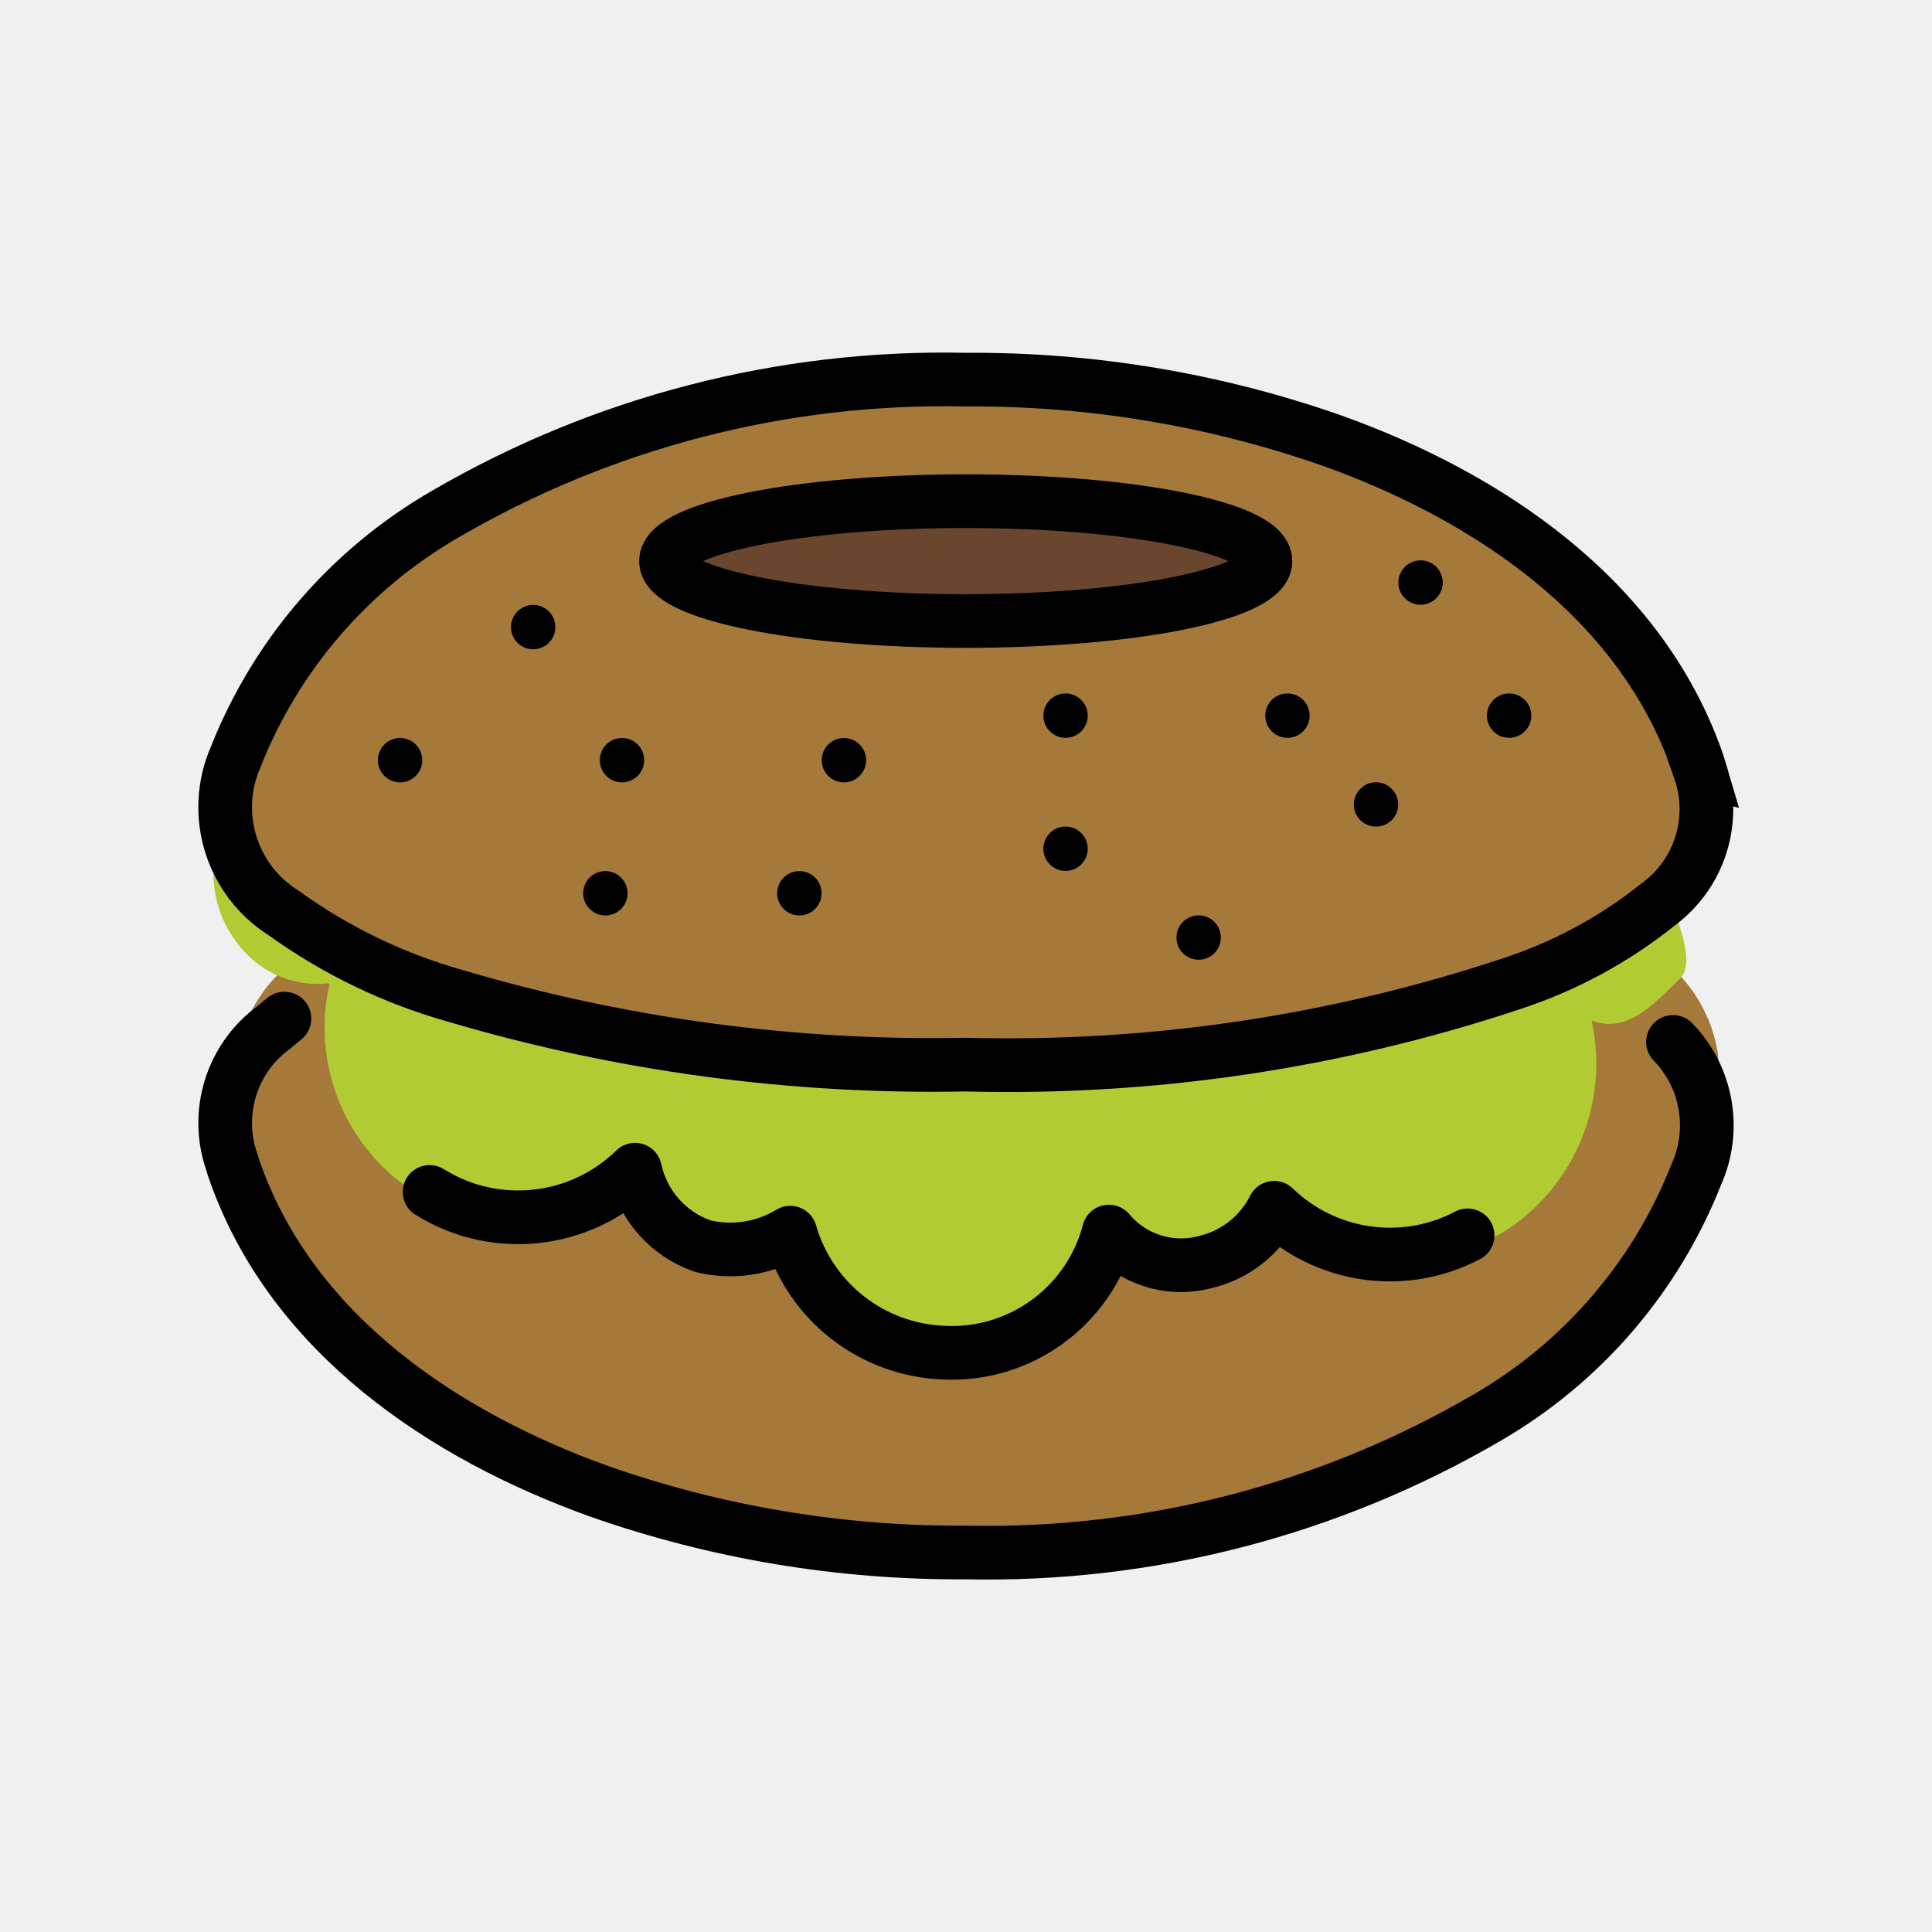
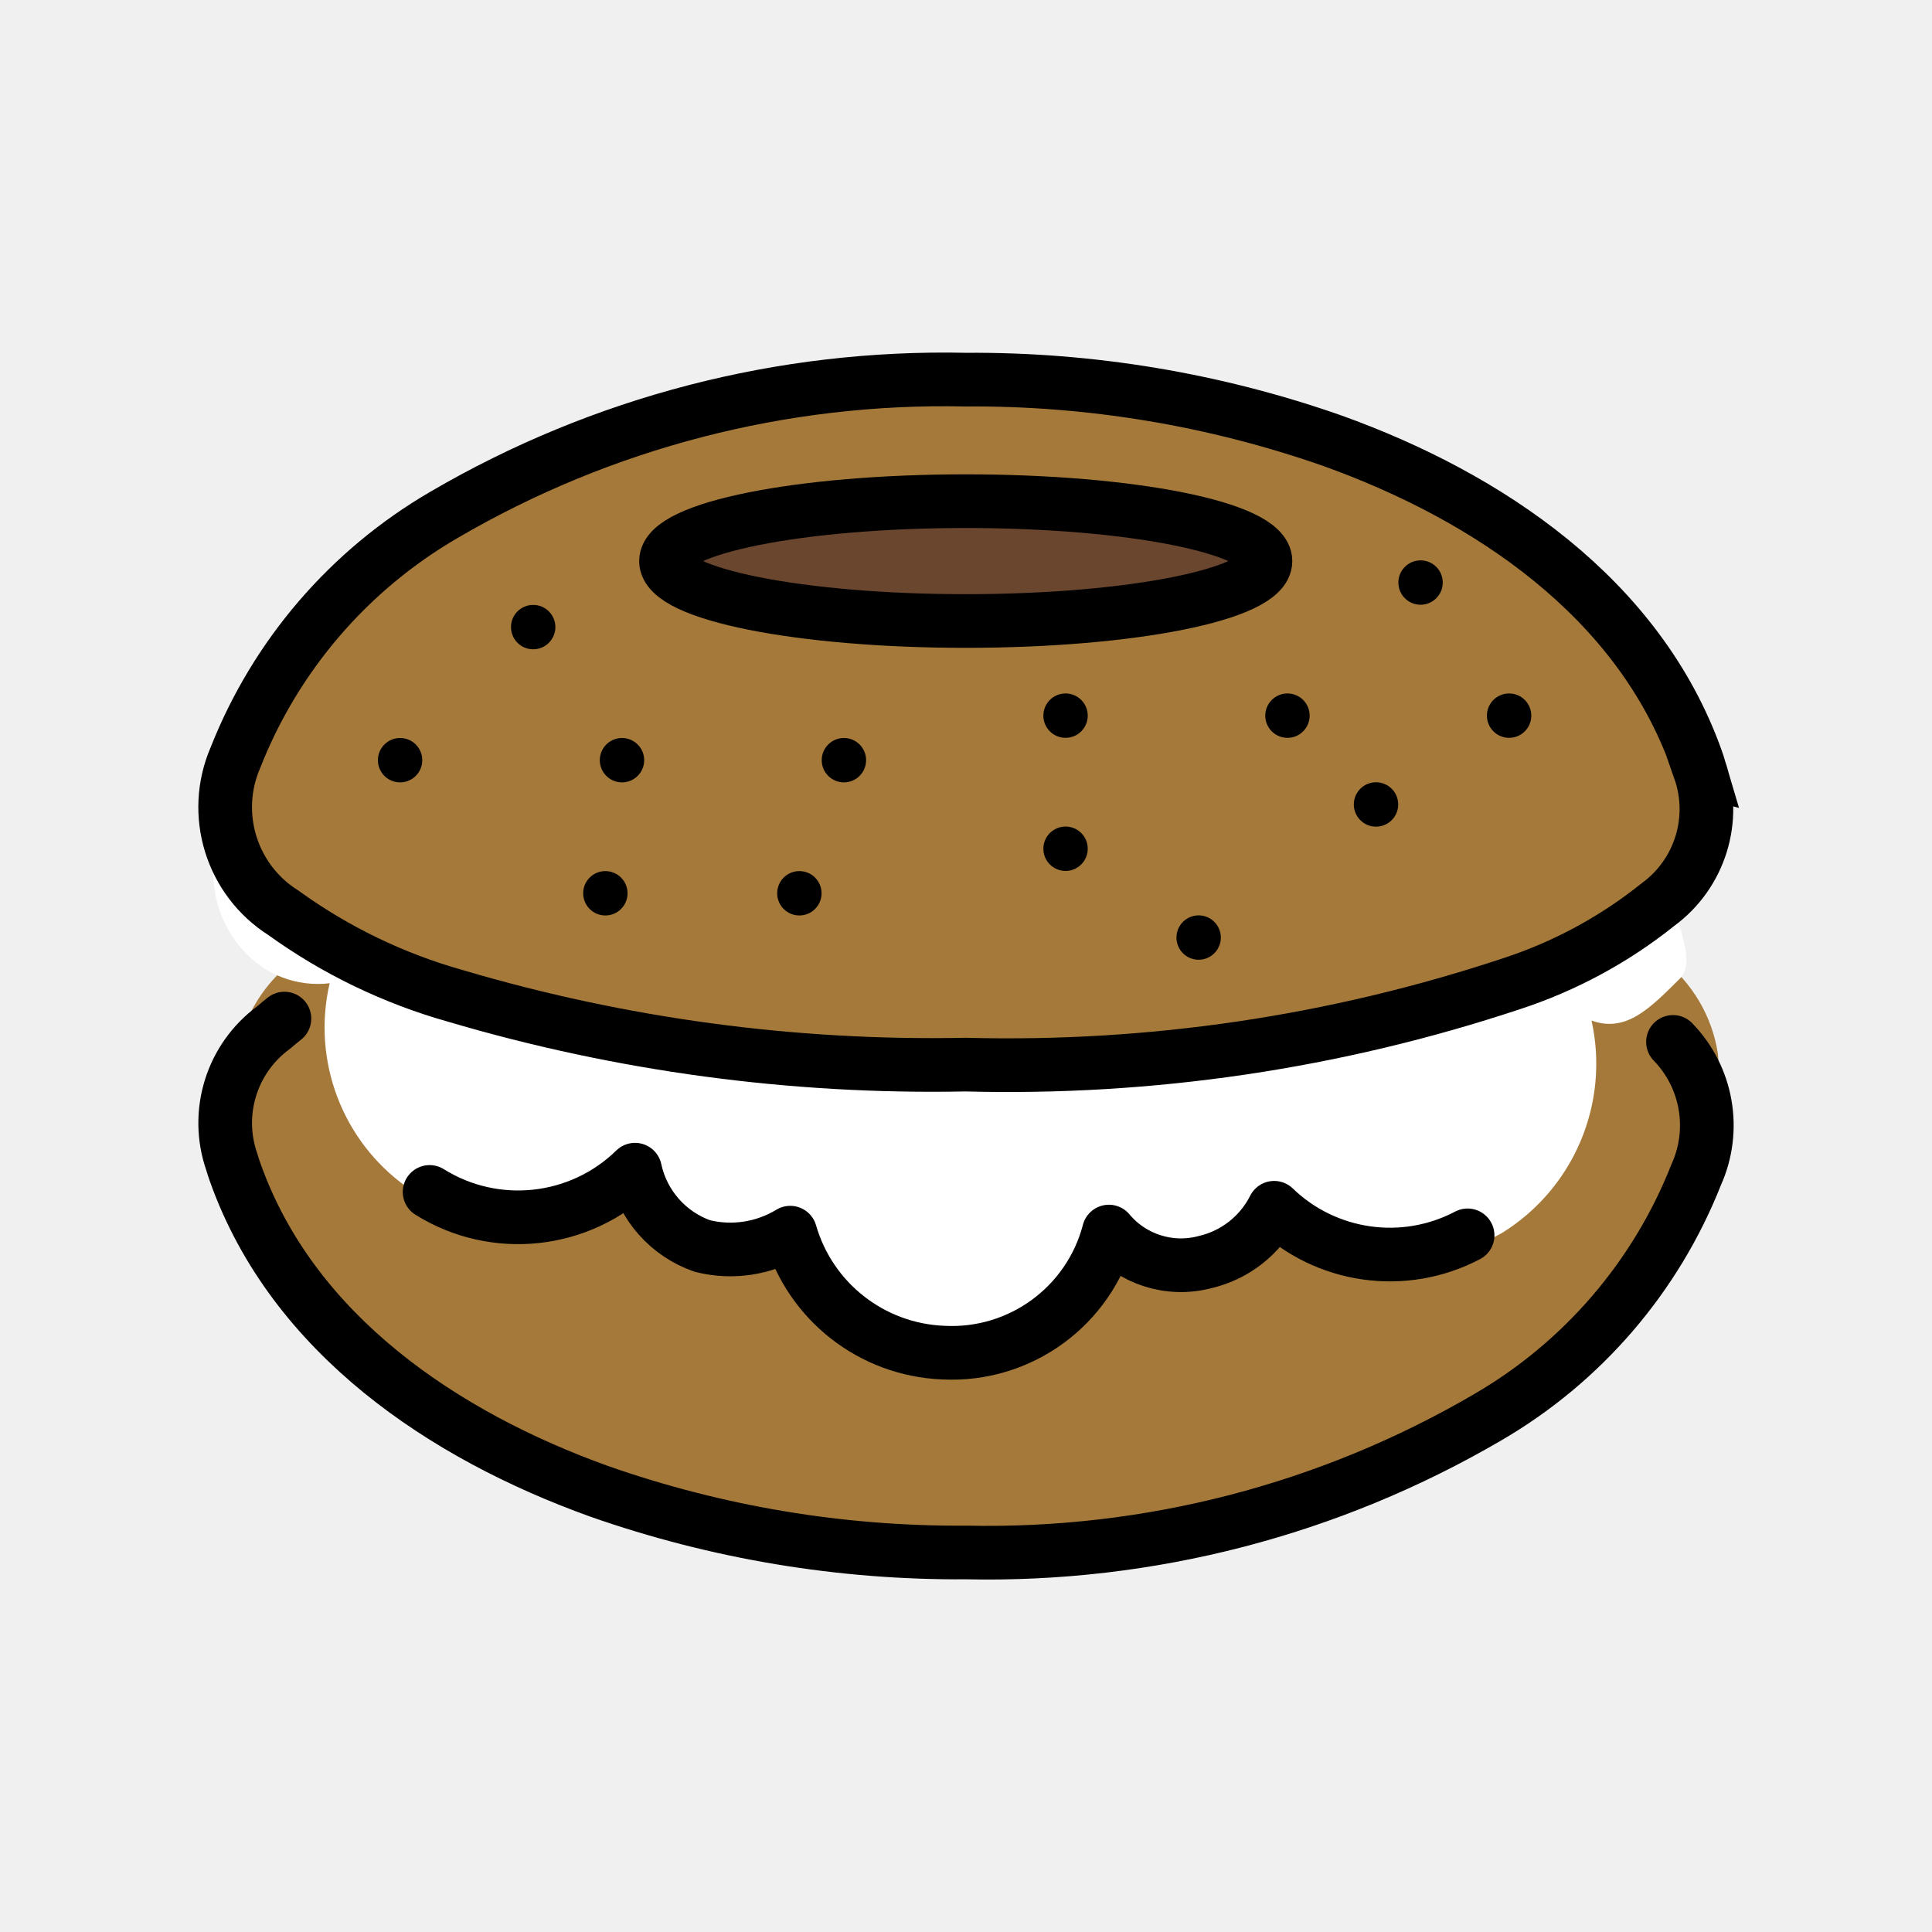
<svg xmlns="http://www.w3.org/2000/svg" id="emoji" viewBox="0 0 72 72">
  <g id="color">
    <path fill="#6a462f" stroke-width="1.447" d="m62.08 27.87q-0.059-0.203-0.134-0.411c-2.15-6.021-7.764-9.784-13.55-11.87a40.48 40.48 0 0 0-13.68-2.282c-0.906 0-1.818 0.032-2.731 0.087a39.63 39.63 0 0 1 11.45 2.195c5.787 2.083 11.4 5.847 13.55 11.87q0.075 0.208 0.134 0.411a4.409 4.409 0 0 1-1.557 5.012 17.33 17.33 0 0 1-5.465 2.953 56.24 56.24 0 0 1-17.84 2.983q1.228 0.032 2.451 0.032a59.52 59.52 0 0 0 20.35-3.015 17.33 17.33 0 0 0 5.465-2.953 4.409 4.409 0 0 0 1.557-5.012z" />
    <path fill="#a57939" stroke-width="1.447" d="m9.008 41.9q0.06 0.233 0.134 0.474c2.156 6.947 7.784 11.29 13.59 13.69a35.81 35.81 0 0 0 13.72 2.633 33.34 33.34 0 0 0 19.5-5.818 20.2 20.2 0 0 0 7.601-9.872 8.818 8.818 0 0 0 0.469-3.731 5.495 5.495 0 0 0-2.076-3.524 19.45 19.45 0 0 0-6.427-3.57 55.16 55.16 0 0 0-19.07-2.954 52.51 52.51 0 0 0-20.4 3.479 21.82 21.82 0 0 0-3.415 1.756 12.6 12.6 0 0 0-2.063 1.651 5.549 5.549 0 0 0-1.562 5.783z" />
-     <path fill="#b1cc33" stroke-width="1.447" d="m8.14 31.26a4.311 4.311 0 0 0 0.896 4.128 3.72 3.72 0 0 0 3.249 1.255 7.3 7.3 0 0 0 2.872 7.592 6.265 6.265 0 0 0 8.082-0.959 4.261 4.261 0 0 0 2.646 3.207 4.29 4.29 0 0 0 3.451-0.573 6.589 6.589 0 0 0 6.004 5.031 6.495 6.495 0 0 0 6.527-5.112 3.539 3.539 0 0 0 3.775 1.275 4.157 4.157 0 0 0 2.726-2.294 6.221 6.221 0 0 0 7.605 1.14 7.42 7.42 0 0 0 3.339-7.917c1.3 0.473 2.204-0.485 3.301-1.572 0.96-0.951-1.364-4.515-1.447-5.789" />
+     <path fill="#fff" stroke-width="1.447" d="m8.14 31.26a4.311 4.311 0 0 0 0.896 4.128 3.72 3.72 0 0 0 3.249 1.255 7.3 7.3 0 0 0 2.872 7.592 6.265 6.265 0 0 0 8.082-0.959 4.261 4.261 0 0 0 2.646 3.207 4.29 4.29 0 0 0 3.451-0.573 6.589 6.589 0 0 0 6.004 5.031 6.495 6.495 0 0 0 6.527-5.112 3.539 3.539 0 0 0 3.775 1.275 4.157 4.157 0 0 0 2.726-2.294 6.221 6.221 0 0 0 7.605 1.14 7.42 7.42 0 0 0 3.339-7.917c1.3 0.473 2.204-0.485 3.301-1.572 0.96-0.951-1.364-4.515-1.447-5.789" />
    <path fill="#a57939" stroke-width="1.447" d="m63.74 27.87q-0.06-0.203-0.134-0.411c-2.15-6.021-7.764-9.784-13.55-11.87a40.48 40.48 0 0 0-13.68-2.282 36.95 36.95 0 0 0-19.45 5.042 18.17 18.17 0 0 0-7.772 9.044 4.659 4.659 0 0 0 1.793 5.8 20.39 20.39 0 0 0 6.411 3.094 62.67 62.67 0 0 0 19.02 2.561 59.52 59.52 0 0 0 20.35-3.015 17.34 17.34 0 0 0 5.465-2.953 4.409 4.409 0 0 0 1.557-5.012z" />
    <ellipse cx="36.37" cy="20.08" rx="11.17" ry="2.234" fill="#6a462f" stroke-width="1.447" />
  </g>
  <g id="line">
    <path fill="none" stroke="#000" stroke-linecap="round" stroke-linejoin="round" stroke-miterlimit="7" stroke-width="2" d="m10.6 37.96q-0.206 0.162-0.404 0.334a4.407 4.407 0 0 0-1.557 5.01q0.059 0.203 0.134 0.411c2.149 6.018 7.761 9.779 13.55 11.86a40.47 40.47 0 0 0 13.68 2.281 36.93 36.93 0 0 0 19.44-5.039 18.16 18.16 0 0 0 7.769-9.039 4.465 4.465 0 0 0-0.865-4.949" />
    <ellipse cx="35.99" cy="20.91" rx="11.17" ry="2.233" fill="none" stroke="#000" stroke-miterlimit="7" stroke-width="2" />
    <path fill="none" stroke="#000" stroke-miterlimit="7" stroke-width="2" d="m63.35 28.7q-0.06-0.203-0.134-0.411c-2.149-6.018-7.761-9.779-13.55-11.86a40.47 40.47 0 0 0-13.68-2.281 36.93 36.93 0 0 0-19.44 5.039 18.16 18.16 0 0 0-7.769 9.039 4.657 4.657 0 0 0 1.793 5.798 20.38 20.38 0 0 0 6.408 3.092 62.64 62.64 0 0 0 19.01 2.559 59.49 59.49 0 0 0 20.34-3.014 17.33 17.33 0 0 0 5.462-2.952 4.407 4.407 0 0 0 1.556-5.01z" />
    <circle cx="23.18" cy="28.33" r="0.827" stroke-width="1.446" />
    <circle cx="31.45" cy="28.33" r="0.827" stroke-width="1.446" />
    <circle cx="19.87" cy="23.37" r="0.827" stroke-width="1.446" />
    <circle cx="29.79" cy="33.29" r="0.827" stroke-width="1.446" />
    <circle cx="14.91" cy="28.33" r="0.827" stroke-width="1.446" />
    <circle cx="39.71" cy="31.63" r="0.827" stroke-width="1.446" />
    <circle cx="39.71" cy="26.67" r="0.827" stroke-width="1.446" />
    <circle cx="44.67" cy="34.94" r="0.827" stroke-width="1.446" />
    <circle cx="47.98" cy="26.67" r="0.827" stroke-width="1.446" />
    <circle cx="51.28" cy="29.98" r="0.827" stroke-width="1.446" />
    <circle cx="52.94" cy="21.71" r="0.827" stroke-width="1.446" />
    <circle cx="56.24" cy="26.67" r="0.827" stroke-width="1.446" />
    <path fill="none" stroke="#000" stroke-linecap="round" stroke-linejoin="round" stroke-miterlimit="7" stroke-width="2" d="m16.01 44.42a6.232 6.232 0 0 0 7.656-0.829 3.874 3.874 0 0 0 2.515 2.846 4.296 4.296 0 0 0 3.269-0.499 6.19 6.19 0 0 0 5.702 4.47 6.052 6.052 0 0 0 6.173-4.511 3.501 3.501 0 0 0 3.581 1.138 3.855 3.855 0 0 0 2.578-2.025 6.211 6.211 0 0 0 7.209 1.028" />
    <circle cx="22.56" cy="33.29" r="0.827" stroke-width="1.446" />
  </g>
</svg>
